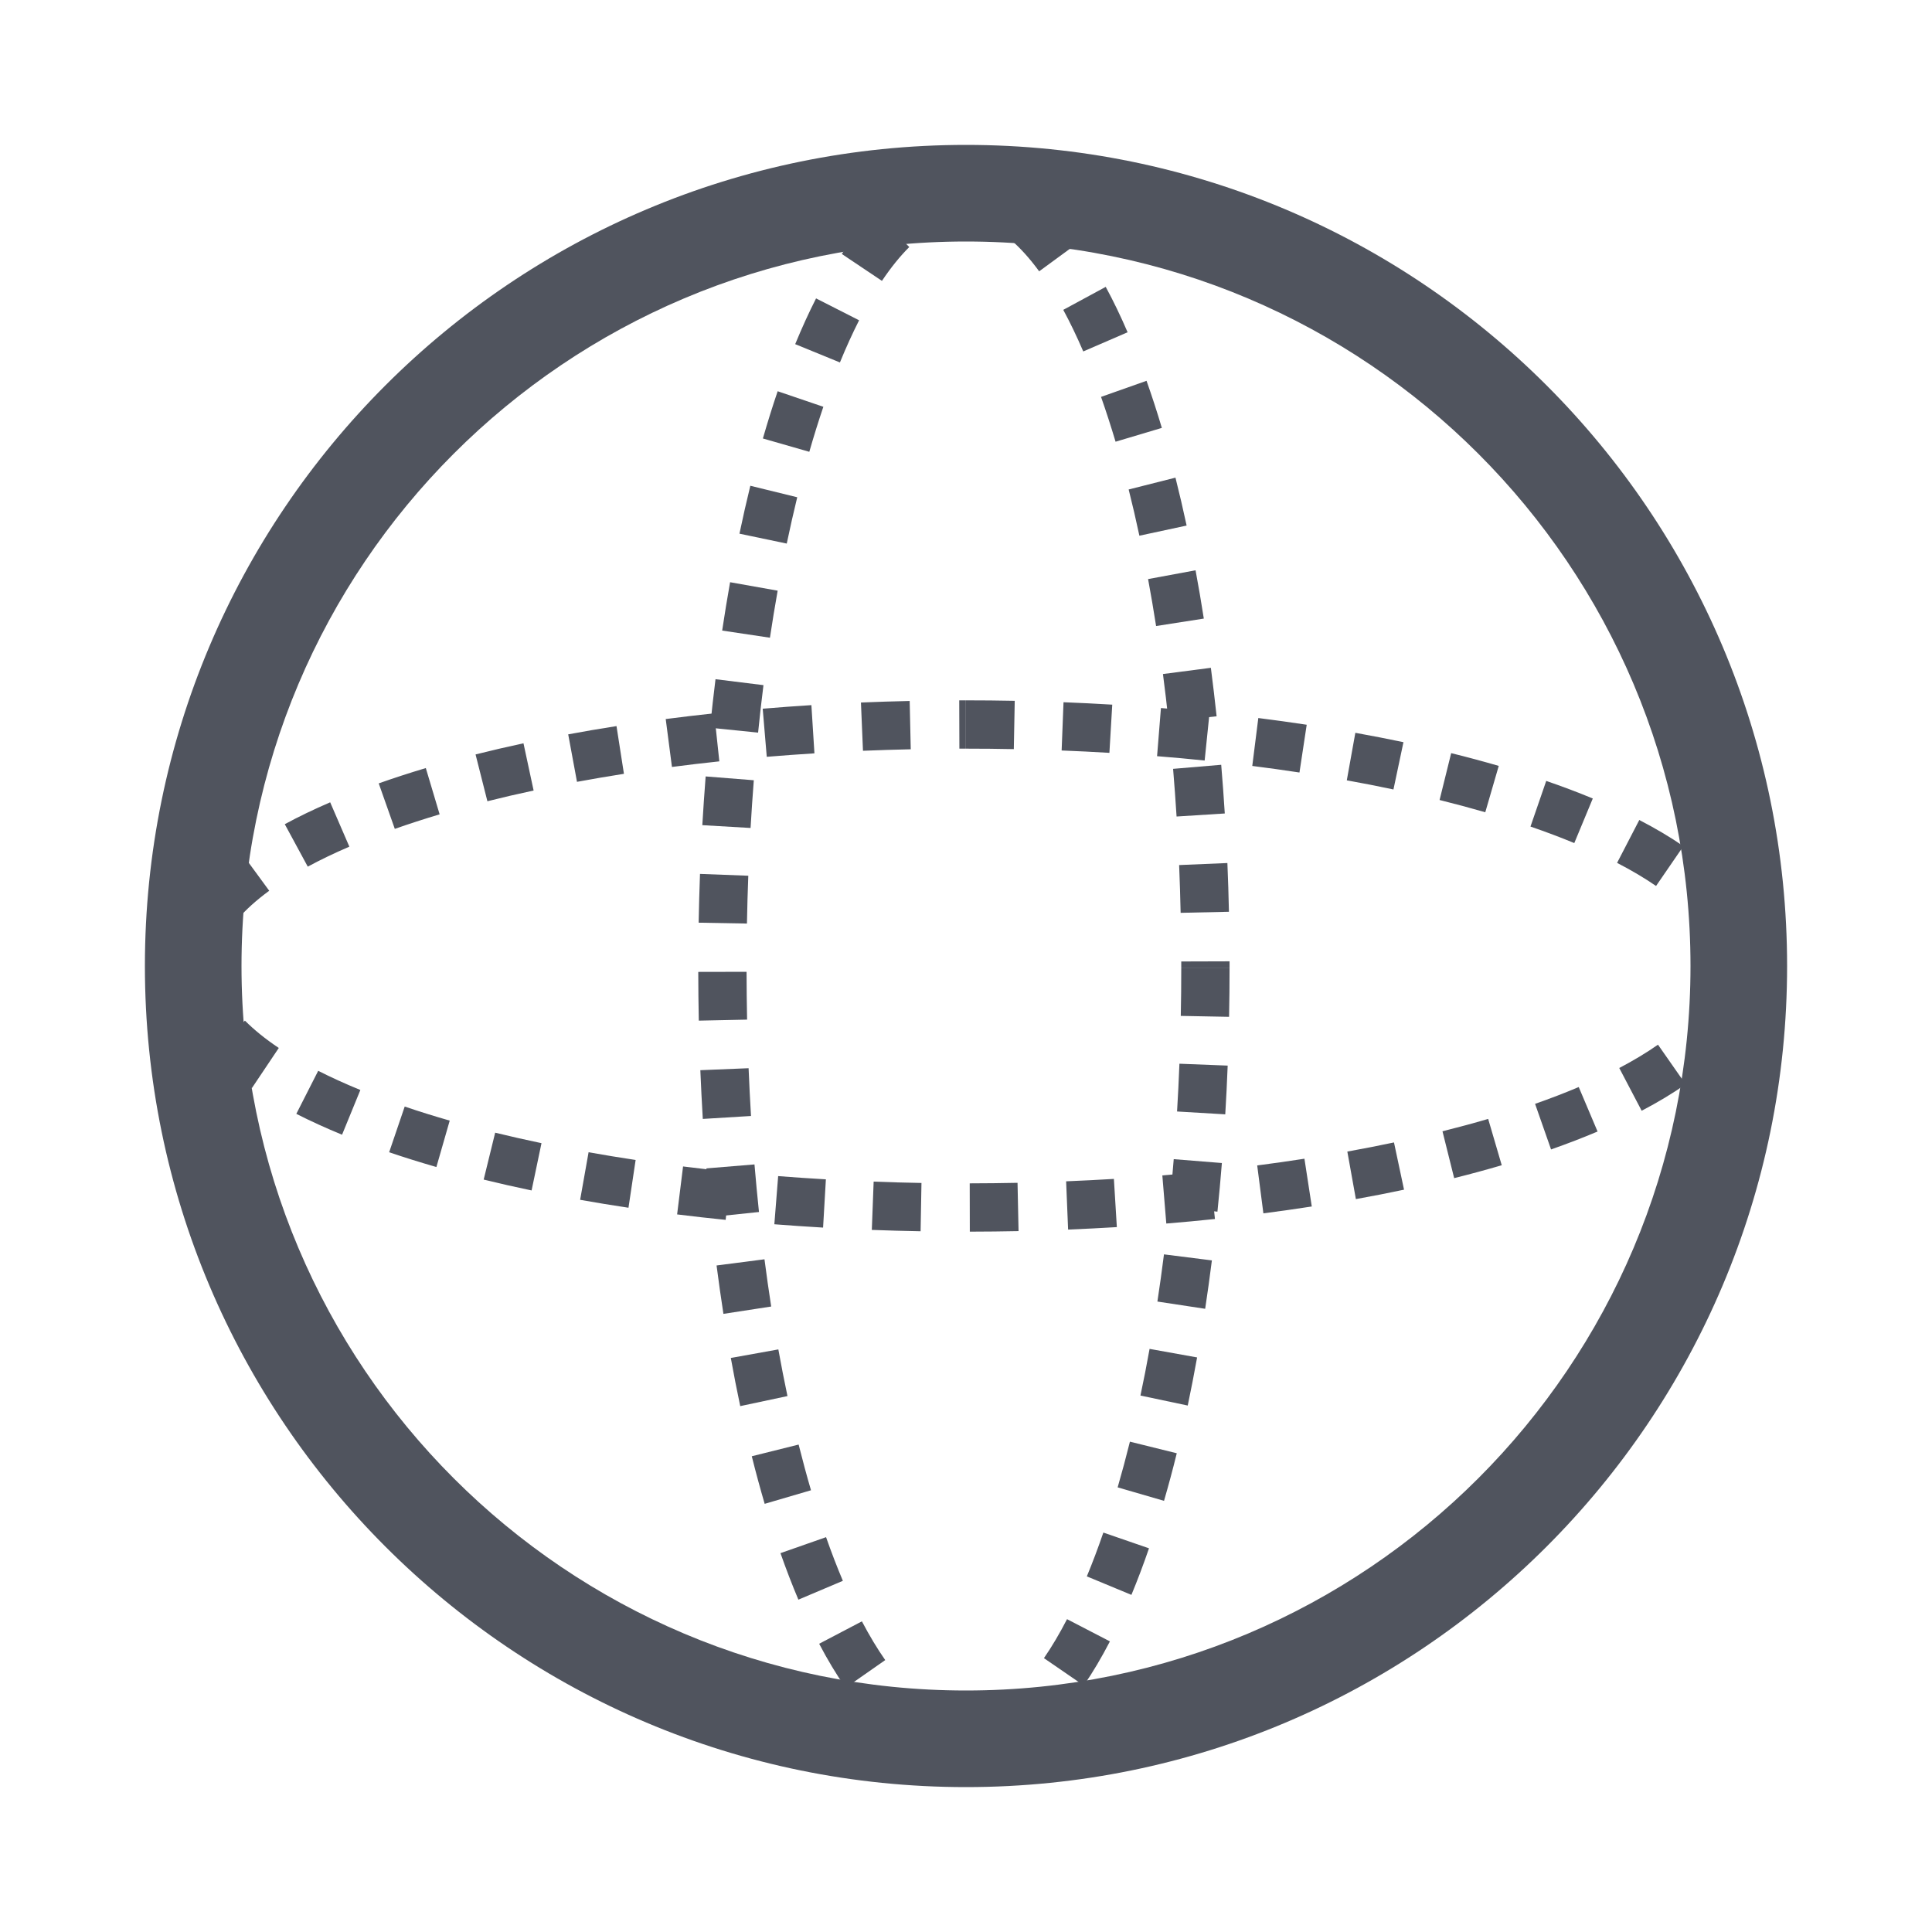
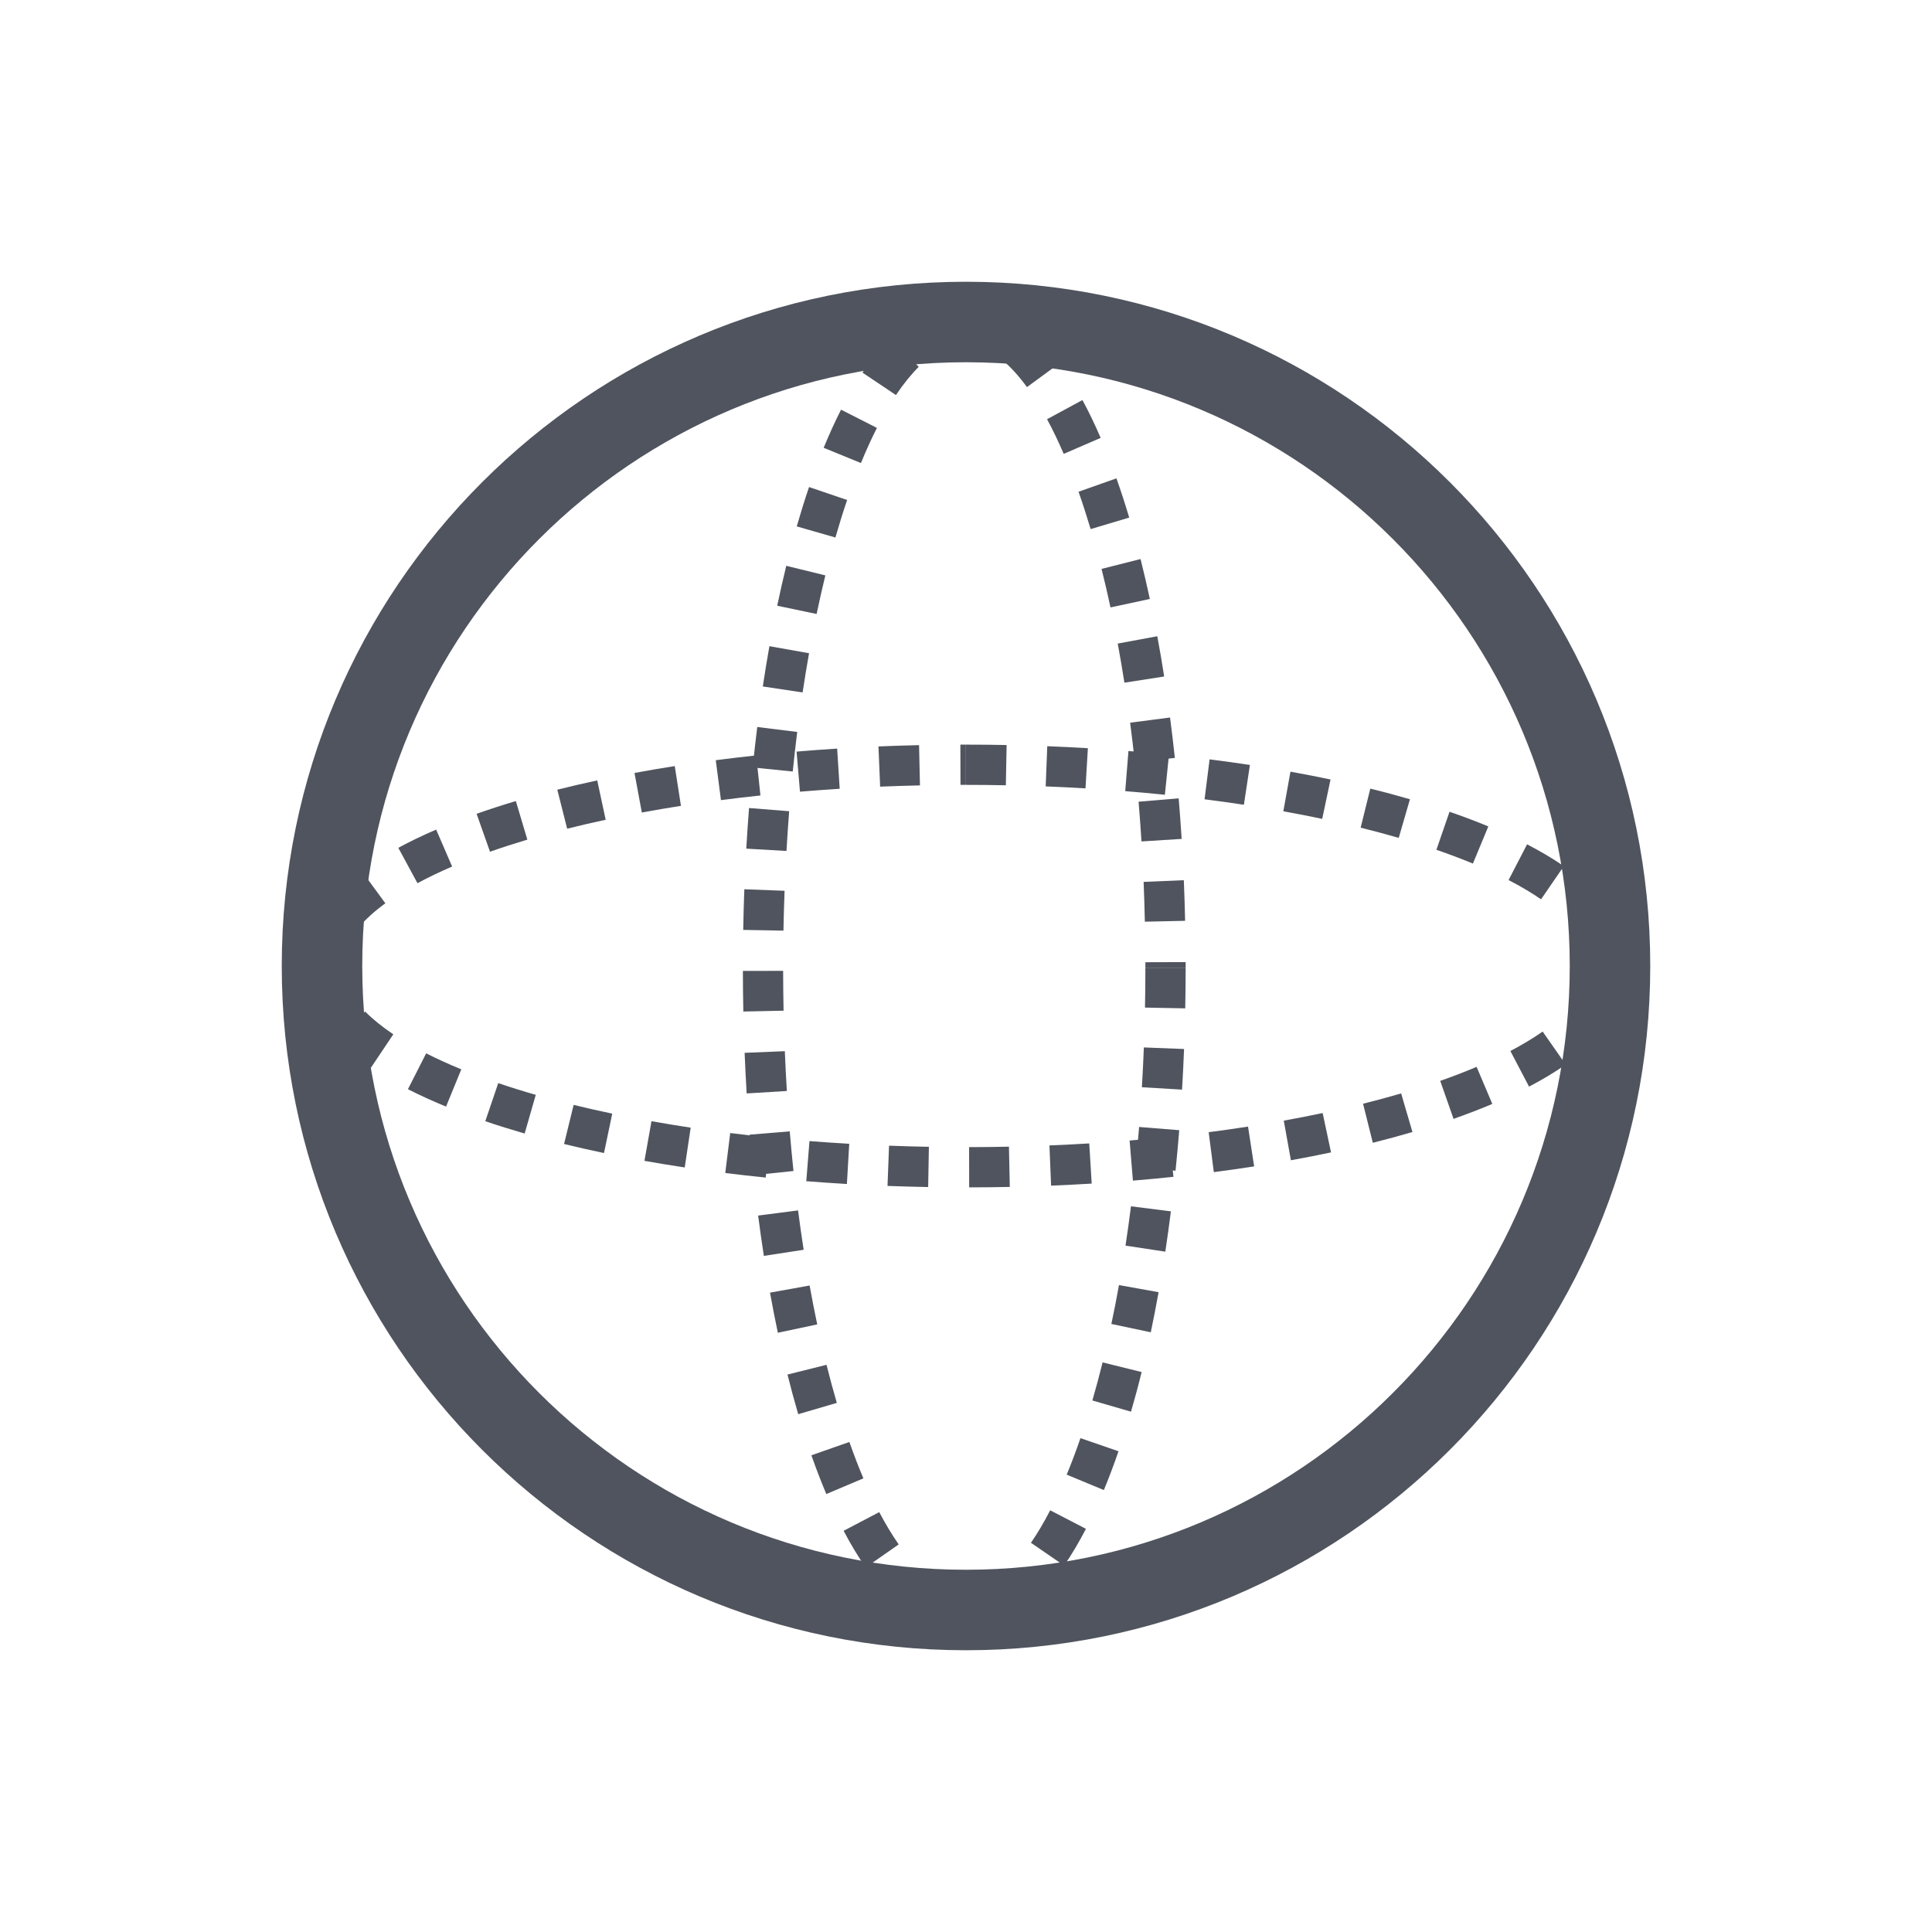
- <svg xmlns="http://www.w3.org/2000/svg" width="40px" height="40px" viewBox="0 0 40 40" version="1.1">
-   <g id="01-icon/立体形状工具/浅色/05-球体" stroke="none" stroke-width="1" fill="none" fill-rule="evenodd">
-     <g id="编组" transform="translate(3, 3)" fill="#50545E" fill-rule="nonzero">
-       <path d="M17,0 C26.389,0 34,7.611 34,17 C34,26.389 26.389,34 17,34 C7.611,34 0,26.389 0,17 C0,7.611 7.611,0 17,0 Z M17,2 C8.716,2 2,8.716 2,17 C2,25.284 8.716,32 17,32 C25.284,32 32,25.284 32,17 C32,8.716 25.284,2 17,2 Z" id="形状结合" />
-       <path d="M18.009,11.51 L17.99,12.51 C17.661,12.503 17.331,12.5 17,12.5 L17,11.5 C17.338,11.5 17.674,11.503 18.009,11.51 Z M20.028,11.589 L19.969,12.587 C19.642,12.567 19.312,12.551 18.98,12.538 L19.019,11.539 C19.358,11.552 19.694,11.569 20.028,11.589 Z M22.043,11.751 L21.941,12.746 C21.617,12.712 21.288,12.682 20.956,12.656 L21.036,11.659 C21.376,11.686 21.711,11.717 22.043,11.751 Z M24.054,12.005 L23.904,12.994 C23.584,12.945 23.258,12.9 22.927,12.858 L23.052,11.866 C23.391,11.909 23.725,11.955 24.054,12.005 Z M26.057,12.366 L25.85,13.345 C25.536,13.278 25.213,13.215 24.884,13.156 L25.061,12.172 C25.4,12.233 25.733,12.298 26.057,12.366 Z M28.03,12.857 L27.751,13.817 C27.447,13.729 27.131,13.644 26.805,13.563 L27.045,12.593 C27.384,12.676 27.712,12.765 28.03,12.857 Z M29.977,13.532 L29.594,14.455 C29.309,14.337 29.007,14.223 28.687,14.113 L29.013,13.168 C29.351,13.284 29.673,13.406 29.977,13.532 Z M31.853,14.519 L31.287,15.343 C31.05,15.18 30.78,15.02 30.48,14.865 L30.94,13.977 C31.275,14.151 31.58,14.331 31.853,14.519 Z M33.36,16.239 L32.423,16.589 C32.342,16.371 32.195,16.148 31.981,15.922 L32.706,15.234 C33.008,15.552 33.229,15.888 33.36,16.239 Z M32.807,18.656 L32.055,17.996 C32.257,17.767 32.389,17.54 32.453,17.321 L33.413,17.602 C33.305,17.97 33.1,18.322 32.807,18.656 Z M30.989,19.997 L30.525,19.112 C30.824,18.955 31.092,18.793 31.327,18.629 L31.9,19.449 C31.629,19.638 31.325,19.821 30.989,19.997 Z M29.113,20.798 L28.782,19.854 C29.101,19.742 29.403,19.626 29.686,19.506 L30.076,20.427 C29.773,20.555 29.451,20.679 29.113,20.798 Z M27.107,21.392 L26.865,20.422 C27.191,20.34 27.507,20.255 27.811,20.166 L28.092,21.125 C27.775,21.218 27.447,21.307 27.107,21.392 Z M25.072,21.826 L24.895,20.842 C25.224,20.783 25.547,20.719 25.861,20.653 L26.069,21.631 C25.744,21.7 25.412,21.765 25.072,21.826 Z M23.157,22.121 L23.029,21.129 C23.36,21.086 23.686,21.04 24.007,20.99 L24.159,21.979 C23.83,22.03 23.496,22.077 23.157,22.121 Z M21.147,22.332 L21.065,21.336 C21.397,21.308 21.725,21.277 22.05,21.243 L22.154,22.238 C21.822,22.273 21.487,22.304 21.147,22.332 Z M19.114,22.457 L19.073,21.458 C19.405,21.444 19.735,21.428 20.062,21.408 L20.123,22.406 C19.789,22.426 19.453,22.443 19.114,22.457 Z M17.079,22.5 L17.077,21.5 C17.408,21.499 17.739,21.496 18.067,21.489 L18.088,22.489 C17.753,22.496 17.416,22.499 17.079,22.5 Z M15.05,22.464 L15.088,21.464 C15.416,21.477 15.746,21.486 16.078,21.492 L16.06,22.492 C15.722,22.486 15.385,22.476 15.05,22.464 Z M13.032,22.347 L13.111,21.35 C13.437,21.375 13.767,21.398 14.099,21.417 L14.041,22.416 C13.702,22.396 13.366,22.373 13.032,22.347 Z M11.019,22.143 L11.142,21.15 C11.465,21.191 11.793,21.228 12.125,21.261 L12.024,22.256 C11.685,22.222 11.35,22.184 11.019,22.143 Z M9.011,21.841 L9.186,20.856 C9.505,20.913 9.829,20.966 10.16,21.016 L10.012,22.005 C9.672,21.954 9.338,21.899 9.011,21.841 Z M7.014,21.422 L7.252,20.451 C7.563,20.527 7.883,20.599 8.211,20.668 L8.006,21.647 C7.667,21.576 7.336,21.501 7.014,21.422 Z M5.057,20.856 L5.379,19.91 C5.676,20.011 5.987,20.108 6.311,20.201 L6.035,21.162 C5.696,21.064 5.37,20.963 5.057,20.856 Z M3.135,20.061 L3.588,19.17 C3.856,19.306 4.148,19.439 4.461,19.567 L4.082,20.493 C3.744,20.354 3.428,20.21 3.135,20.061 Z M1.361,18.836 L2.071,18.131 C2.26,18.321 2.494,18.511 2.772,18.697 L2.215,19.528 C1.885,19.306 1.599,19.076 1.361,18.836 Z M0.564,16.485 L1.534,16.727 C1.51,16.822 1.5,16.913 1.501,17.035 C1.505,17.172 1.535,17.31 1.592,17.45 L0.667,17.828 C0.565,17.58 0.509,17.325 0.501,17.053 C0.5,16.837 0.519,16.663 0.564,16.485 Z M1.983,14.635 L2.574,15.442 C2.306,15.638 2.087,15.836 1.918,16.034 L1.157,15.386 C1.379,15.125 1.656,14.875 1.983,14.635 Z M3.836,13.611 L4.233,14.529 C3.922,14.663 3.634,14.801 3.372,14.943 L2.896,14.064 C3.185,13.907 3.499,13.756 3.836,13.611 Z M5.816,12.902 L6.102,13.86 C5.779,13.957 5.469,14.057 5.174,14.161 L4.841,13.219 C5.152,13.109 5.477,13.003 5.816,12.902 Z M7.838,12.389 L8.048,13.367 C7.72,13.437 7.4,13.511 7.091,13.589 L6.846,12.62 C7.168,12.539 7.498,12.462 7.838,12.389 Z M9.764,12.033 L9.918,13.021 C9.588,13.073 9.264,13.128 8.946,13.187 L8.764,12.204 C9.091,12.143 9.424,12.086 9.764,12.033 Z M11.787,11.768 L11.893,12.763 C11.562,12.798 11.234,12.837 10.912,12.879 L10.783,11.887 C11.113,11.844 11.448,11.805 11.787,11.768 Z M13.799,11.599 L13.862,12.597 C13.53,12.618 13.201,12.642 12.875,12.669 L12.791,11.673 C13.124,11.645 13.46,11.62 13.799,11.599 Z M15.834,11.513 L15.856,12.513 C15.525,12.52 15.195,12.531 14.867,12.544 L14.825,11.545 C15.159,11.531 15.496,11.52 15.834,11.513 Z M16.998,12.5 L16.863,12.5 L16.86,11.5 L16.998,11.5 L16.998,12.5 Z" id="椭圆形" />
-       <path d="M18.009,11.51 L17.99,12.51 C17.661,12.503 17.331,12.5 17,12.5 L17,11.5 C17.338,11.5 17.674,11.503 18.009,11.51 Z M20.028,11.589 L19.969,12.587 C19.642,12.567 19.312,12.551 18.98,12.538 L19.019,11.539 C19.358,11.552 19.694,11.569 20.028,11.589 Z M22.043,11.751 L21.941,12.746 C21.617,12.712 21.288,12.682 20.956,12.656 L21.036,11.659 C21.376,11.686 21.711,11.717 22.043,11.751 Z M24.054,12.005 L23.904,12.994 C23.584,12.945 23.258,12.9 22.927,12.858 L23.052,11.866 C23.391,11.909 23.725,11.955 24.054,12.005 Z M26.057,12.366 L25.85,13.345 C25.536,13.278 25.213,13.215 24.884,13.156 L25.061,12.172 C25.4,12.233 25.733,12.298 26.057,12.366 Z M28.03,12.857 L27.751,13.817 C27.447,13.729 27.131,13.644 26.805,13.563 L27.045,12.593 C27.384,12.676 27.712,12.765 28.03,12.857 Z M29.977,13.532 L29.594,14.455 C29.309,14.337 29.007,14.223 28.687,14.113 L29.013,13.168 C29.351,13.284 29.673,13.406 29.977,13.532 Z M31.853,14.519 L31.287,15.343 C31.05,15.18 30.78,15.02 30.48,14.865 L30.94,13.977 C31.275,14.151 31.58,14.331 31.853,14.519 Z M33.36,16.239 L32.423,16.589 C32.342,16.371 32.195,16.148 31.981,15.922 L32.706,15.234 C33.008,15.552 33.229,15.888 33.36,16.239 Z M32.807,18.656 L32.055,17.996 C32.257,17.767 32.389,17.54 32.453,17.321 L33.413,17.602 C33.305,17.97 33.1,18.322 32.807,18.656 Z M30.989,19.997 L30.525,19.112 C30.824,18.955 31.092,18.793 31.327,18.629 L31.9,19.449 C31.629,19.638 31.325,19.821 30.989,19.997 Z M29.113,20.798 L28.782,19.854 C29.101,19.742 29.403,19.626 29.686,19.506 L30.076,20.427 C29.773,20.555 29.451,20.679 29.113,20.798 Z M27.107,21.392 L26.865,20.422 C27.191,20.34 27.507,20.255 27.811,20.166 L28.092,21.125 C27.775,21.218 27.447,21.307 27.107,21.392 Z M25.072,21.826 L24.895,20.842 C25.224,20.783 25.547,20.719 25.861,20.653 L26.069,21.631 C25.744,21.7 25.412,21.765 25.072,21.826 Z M23.157,22.121 L23.029,21.129 C23.36,21.086 23.686,21.04 24.007,20.99 L24.159,21.979 C23.83,22.03 23.496,22.077 23.157,22.121 Z M21.147,22.332 L21.065,21.336 C21.397,21.308 21.725,21.277 22.05,21.243 L22.154,22.238 C21.822,22.273 21.487,22.304 21.147,22.332 Z M19.114,22.457 L19.073,21.458 C19.405,21.444 19.735,21.428 20.062,21.408 L20.123,22.406 C19.789,22.426 19.453,22.443 19.114,22.457 Z M17.079,22.5 L17.077,21.5 C17.408,21.499 17.739,21.496 18.067,21.489 L18.088,22.489 C17.753,22.496 17.416,22.499 17.079,22.5 Z M15.05,22.464 L15.088,21.464 C15.416,21.477 15.746,21.486 16.078,21.492 L16.06,22.492 C15.722,22.486 15.385,22.476 15.05,22.464 Z M13.032,22.347 L13.111,21.35 C13.437,21.375 13.767,21.398 14.099,21.417 L14.041,22.416 C13.702,22.396 13.366,22.373 13.032,22.347 Z M11.019,22.143 L11.142,21.15 C11.465,21.191 11.793,21.228 12.125,21.261 L12.024,22.256 C11.685,22.222 11.35,22.184 11.019,22.143 Z M9.011,21.841 L9.186,20.856 C9.505,20.913 9.829,20.966 10.16,21.016 L10.012,22.005 C9.672,21.954 9.338,21.899 9.011,21.841 Z M7.014,21.422 L7.252,20.451 C7.563,20.527 7.883,20.599 8.211,20.668 L8.006,21.647 C7.667,21.576 7.336,21.501 7.014,21.422 Z M5.057,20.856 L5.379,19.91 C5.676,20.011 5.987,20.108 6.311,20.201 L6.035,21.162 C5.696,21.064 5.37,20.963 5.057,20.856 Z M3.135,20.061 L3.588,19.17 C3.856,19.306 4.148,19.439 4.461,19.567 L4.082,20.493 C3.744,20.354 3.428,20.21 3.135,20.061 Z M1.361,18.836 L2.071,18.131 C2.26,18.321 2.494,18.511 2.772,18.697 L2.215,19.528 C1.885,19.306 1.599,19.076 1.361,18.836 Z M0.564,16.485 L1.534,16.727 C1.51,16.822 1.5,16.913 1.501,17.035 C1.505,17.172 1.535,17.31 1.592,17.45 L0.667,17.828 C0.565,17.58 0.509,17.325 0.501,17.053 C0.5,16.837 0.519,16.663 0.564,16.485 Z M1.983,14.635 L2.574,15.442 C2.306,15.638 2.087,15.836 1.918,16.034 L1.157,15.386 C1.379,15.125 1.656,14.875 1.983,14.635 Z M3.836,13.611 L4.233,14.529 C3.922,14.663 3.634,14.801 3.372,14.943 L2.896,14.064 C3.185,13.907 3.499,13.756 3.836,13.611 Z M5.816,12.902 L6.102,13.86 C5.779,13.957 5.469,14.057 5.174,14.161 L4.841,13.219 C5.152,13.109 5.477,13.003 5.816,12.902 Z M7.838,12.389 L8.048,13.367 C7.72,13.437 7.4,13.511 7.091,13.589 L6.846,12.62 C7.168,12.539 7.498,12.462 7.838,12.389 Z M9.764,12.033 L9.918,13.021 C9.588,13.073 9.264,13.128 8.946,13.187 L8.764,12.204 C9.091,12.143 9.424,12.086 9.764,12.033 Z M11.787,11.768 L11.893,12.763 C11.562,12.798 11.234,12.837 10.912,12.879 L10.783,11.887 C11.113,11.844 11.448,11.805 11.787,11.768 Z M13.799,11.599 L13.862,12.597 C13.53,12.618 13.201,12.642 12.875,12.669 L12.791,11.673 C13.124,11.645 13.46,11.62 13.799,11.599 Z M15.834,11.513 L15.856,12.513 C15.525,12.52 15.195,12.531 14.867,12.544 L14.825,11.545 C15.159,11.531 15.496,11.52 15.834,11.513 Z M16.998,12.5 L16.863,12.5 L16.86,11.5 L16.998,11.5 L16.998,12.5 Z" id="椭圆形" transform="translate(16.95675, 16.99997) rotate(90) translate(-16.95675, -16.99997) " />
+ <svg xmlns="http://www.w3.org/2000/svg" width="48px" height="48px" viewBox="0 0 48 48" version="1.1">
+   <g id="01-通用/01-图标/48px/graphic21" stroke="none" stroke-width="1" fill="none" fill-rule="evenodd">
+     <g id="01-icon/立体形状工具/浅色/05-球体" transform="translate(7, 7)" fill="#50545E" fill-rule="nonzero">
+       <g id="编组">
+         <path d="M17,0 C26.389,0 34,7.611 34,17 C34,26.389 26.389,34 17,34 C7.611,34 0,26.389 0,17 C0,7.611 7.611,0 17,0 Z M17,2 C8.716,2 2,8.716 2,17 C2,25.284 8.716,32 17,32 C25.284,32 32,25.284 32,17 C32,8.716 25.284,2 17,2 Z" id="形状结合" />
+         <path d="M18.009,11.51 L17.99,12.51 C17.661,12.503 17.331,12.5 17,12.5 L17,11.5 C17.338,11.5 17.674,11.503 18.009,11.51 Z M20.028,11.589 L19.969,12.587 C19.642,12.567 19.312,12.551 18.98,12.538 L19.019,11.539 C19.358,11.552 19.694,11.569 20.028,11.589 Z M22.043,11.751 L21.941,12.746 C21.617,12.712 21.288,12.682 20.956,12.656 L21.036,11.659 C21.376,11.686 21.711,11.717 22.043,11.751 Z M24.054,12.005 L23.904,12.994 C23.584,12.945 23.258,12.9 22.927,12.858 L23.052,11.866 C23.391,11.909 23.725,11.955 24.054,12.005 Z M26.057,12.366 L25.85,13.345 C25.536,13.278 25.213,13.215 24.884,13.156 L25.061,12.172 C25.4,12.233 25.733,12.298 26.057,12.366 Z M28.03,12.857 L27.751,13.817 C27.447,13.729 27.131,13.644 26.805,13.563 L27.045,12.593 C27.384,12.676 27.712,12.765 28.03,12.857 Z M29.977,13.532 L29.594,14.455 C29.309,14.337 29.007,14.223 28.687,14.113 L29.013,13.168 C29.351,13.284 29.673,13.406 29.977,13.532 Z M31.853,14.519 L31.287,15.343 C31.05,15.18 30.78,15.02 30.48,14.865 L30.94,13.977 C31.275,14.151 31.58,14.331 31.853,14.519 Z M33.36,16.239 L32.423,16.589 C32.342,16.371 32.195,16.148 31.981,15.922 L32.706,15.234 C33.008,15.552 33.229,15.888 33.36,16.239 Z M32.807,18.656 L32.055,17.996 C32.257,17.767 32.389,17.54 32.453,17.321 L33.413,17.602 C33.305,17.97 33.1,18.322 32.807,18.656 Z M30.989,19.997 L30.525,19.112 C30.824,18.955 31.092,18.793 31.327,18.629 L31.9,19.449 C31.629,19.638 31.325,19.821 30.989,19.997 Z M29.113,20.798 L28.782,19.854 C29.101,19.742 29.403,19.626 29.686,19.506 L30.076,20.427 C29.773,20.555 29.451,20.679 29.113,20.798 Z M27.107,21.392 L26.865,20.422 C27.191,20.34 27.507,20.255 27.811,20.166 L28.092,21.125 C27.775,21.218 27.447,21.307 27.107,21.392 Z M25.072,21.826 L24.895,20.842 C25.224,20.783 25.547,20.719 25.861,20.653 L26.069,21.631 C25.744,21.7 25.412,21.765 25.072,21.826 Z M23.157,22.121 L23.029,21.129 C23.36,21.086 23.686,21.04 24.007,20.99 L24.159,21.979 C23.83,22.03 23.496,22.077 23.157,22.121 Z M21.147,22.332 L21.065,21.336 C21.397,21.308 21.725,21.277 22.05,21.243 L22.154,22.238 C21.822,22.273 21.487,22.304 21.147,22.332 Z M19.114,22.457 L19.073,21.458 C19.405,21.444 19.735,21.428 20.062,21.408 L20.123,22.406 C19.789,22.426 19.453,22.443 19.114,22.457 Z M17.079,22.5 L17.077,21.5 C17.408,21.499 17.739,21.496 18.067,21.489 L18.088,22.489 C17.753,22.496 17.416,22.499 17.079,22.5 Z M15.05,22.464 L15.088,21.464 C15.416,21.477 15.746,21.486 16.078,21.492 L16.06,22.492 C15.722,22.486 15.385,22.476 15.05,22.464 Z M13.032,22.347 L13.111,21.35 C13.437,21.375 13.767,21.398 14.099,21.417 L14.041,22.416 C13.702,22.396 13.366,22.373 13.032,22.347 Z M11.019,22.143 L11.142,21.15 C11.465,21.191 11.793,21.228 12.125,21.261 L12.024,22.256 C11.685,22.222 11.35,22.184 11.019,22.143 Z M9.011,21.841 L9.186,20.856 C9.505,20.913 9.829,20.966 10.16,21.016 L10.012,22.005 C9.672,21.954 9.338,21.899 9.011,21.841 Z M7.014,21.422 L7.252,20.451 C7.563,20.527 7.883,20.599 8.211,20.668 L8.006,21.647 C7.667,21.576 7.336,21.501 7.014,21.422 Z M5.057,20.856 L5.379,19.91 C5.676,20.011 5.987,20.108 6.311,20.201 L6.035,21.162 C5.696,21.064 5.37,20.963 5.057,20.856 Z M3.135,20.061 L3.588,19.17 C3.856,19.306 4.148,19.439 4.461,19.567 L4.082,20.493 C3.744,20.354 3.428,20.21 3.135,20.061 Z M1.361,18.836 L2.071,18.131 C2.26,18.321 2.494,18.511 2.772,18.697 L2.215,19.528 C1.885,19.306 1.599,19.076 1.361,18.836 Z M0.564,16.485 L1.534,16.727 C1.51,16.822 1.5,16.913 1.501,17.035 C1.505,17.172 1.535,17.31 1.592,17.45 L0.667,17.828 C0.565,17.58 0.509,17.325 0.501,17.053 C0.5,16.837 0.519,16.663 0.564,16.485 Z M1.983,14.635 L2.574,15.442 C2.306,15.638 2.087,15.836 1.918,16.034 L1.157,15.386 C1.379,15.125 1.656,14.875 1.983,14.635 Z M3.836,13.611 L4.233,14.529 C3.922,14.663 3.634,14.801 3.372,14.943 L2.896,14.064 C3.185,13.907 3.499,13.756 3.836,13.611 Z M5.816,12.902 L6.102,13.86 C5.779,13.957 5.469,14.057 5.174,14.161 L4.841,13.219 C5.152,13.109 5.477,13.003 5.816,12.902 Z M7.838,12.389 L8.048,13.367 C7.72,13.437 7.4,13.511 7.091,13.589 L6.846,12.62 C7.168,12.539 7.498,12.462 7.838,12.389 Z M9.764,12.033 L9.918,13.021 C9.588,13.073 9.264,13.128 8.946,13.187 L8.764,12.204 C9.091,12.143 9.424,12.086 9.764,12.033 Z M11.787,11.768 L11.893,12.763 C11.562,12.798 11.234,12.837 10.912,12.879 L10.783,11.887 C11.113,11.844 11.448,11.805 11.787,11.768 Z M13.799,11.599 L13.862,12.597 C13.53,12.618 13.201,12.642 12.875,12.669 L12.791,11.673 C13.124,11.645 13.46,11.62 13.799,11.599 Z M15.834,11.513 L15.856,12.513 C15.525,12.52 15.195,12.531 14.867,12.544 L14.825,11.545 C15.159,11.531 15.496,11.52 15.834,11.513 Z M16.998,12.5 L16.863,12.5 L16.86,11.5 L16.998,11.5 L16.998,12.5 Z" id="椭圆形" />
+         <path d="M18.009,11.51 L17.99,12.51 C17.661,12.503 17.331,12.5 17,12.5 L17,11.5 C17.338,11.5 17.674,11.503 18.009,11.51 Z M20.028,11.589 L19.969,12.587 C19.642,12.567 19.312,12.551 18.98,12.538 L19.019,11.539 C19.358,11.552 19.694,11.569 20.028,11.589 Z M22.043,11.751 L21.941,12.746 C21.617,12.712 21.288,12.682 20.956,12.656 L21.036,11.659 C21.376,11.686 21.711,11.717 22.043,11.751 Z M24.054,12.005 L23.904,12.994 C23.584,12.945 23.258,12.9 22.927,12.858 L23.052,11.866 C23.391,11.909 23.725,11.955 24.054,12.005 Z M26.057,12.366 L25.85,13.345 C25.536,13.278 25.213,13.215 24.884,13.156 L25.061,12.172 C25.4,12.233 25.733,12.298 26.057,12.366 Z M28.03,12.857 L27.751,13.817 C27.447,13.729 27.131,13.644 26.805,13.563 L27.045,12.593 C27.384,12.676 27.712,12.765 28.03,12.857 Z M29.977,13.532 L29.594,14.455 C29.309,14.337 29.007,14.223 28.687,14.113 L29.013,13.168 C29.351,13.284 29.673,13.406 29.977,13.532 Z M31.853,14.519 L31.287,15.343 C31.05,15.18 30.78,15.02 30.48,14.865 L30.94,13.977 C31.275,14.151 31.58,14.331 31.853,14.519 Z M33.36,16.239 L32.423,16.589 C32.342,16.371 32.195,16.148 31.981,15.922 L32.706,15.234 C33.008,15.552 33.229,15.888 33.36,16.239 Z M32.807,18.656 L32.055,17.996 C32.257,17.767 32.389,17.54 32.453,17.321 L33.413,17.602 C33.305,17.97 33.1,18.322 32.807,18.656 Z M30.989,19.997 L30.525,19.112 C30.824,18.955 31.092,18.793 31.327,18.629 L31.9,19.449 C31.629,19.638 31.325,19.821 30.989,19.997 Z M29.113,20.798 L28.782,19.854 C29.101,19.742 29.403,19.626 29.686,19.506 L30.076,20.427 C29.773,20.555 29.451,20.679 29.113,20.798 Z M27.107,21.392 L26.865,20.422 C27.191,20.34 27.507,20.255 27.811,20.166 L28.092,21.125 C27.775,21.218 27.447,21.307 27.107,21.392 Z M25.072,21.826 L24.895,20.842 C25.224,20.783 25.547,20.719 25.861,20.653 L26.069,21.631 C25.744,21.7 25.412,21.765 25.072,21.826 Z M23.157,22.121 L23.029,21.129 C23.36,21.086 23.686,21.04 24.007,20.99 L24.159,21.979 C23.83,22.03 23.496,22.077 23.157,22.121 Z M21.147,22.332 L21.065,21.336 C21.397,21.308 21.725,21.277 22.05,21.243 L22.154,22.238 C21.822,22.273 21.487,22.304 21.147,22.332 Z M19.114,22.457 L19.073,21.458 C19.405,21.444 19.735,21.428 20.062,21.408 L20.123,22.406 C19.789,22.426 19.453,22.443 19.114,22.457 Z M17.079,22.5 L17.077,21.5 C17.408,21.499 17.739,21.496 18.067,21.489 L18.088,22.489 C17.753,22.496 17.416,22.499 17.079,22.5 Z M15.05,22.464 L15.088,21.464 C15.416,21.477 15.746,21.486 16.078,21.492 L16.06,22.492 C15.722,22.486 15.385,22.476 15.05,22.464 Z M13.032,22.347 L13.111,21.35 C13.437,21.375 13.767,21.398 14.099,21.417 L14.041,22.416 C13.702,22.396 13.366,22.373 13.032,22.347 Z M11.019,22.143 L11.142,21.15 C11.465,21.191 11.793,21.228 12.125,21.261 L12.024,22.256 C11.685,22.222 11.35,22.184 11.019,22.143 Z M9.011,21.841 L9.186,20.856 C9.505,20.913 9.829,20.966 10.16,21.016 L10.012,22.005 C9.672,21.954 9.338,21.899 9.011,21.841 Z M7.014,21.422 L7.252,20.451 C7.563,20.527 7.883,20.599 8.211,20.668 L8.006,21.647 C7.667,21.576 7.336,21.501 7.014,21.422 Z M5.057,20.856 L5.379,19.91 C5.676,20.011 5.987,20.108 6.311,20.201 L6.035,21.162 C5.696,21.064 5.37,20.963 5.057,20.856 Z M3.135,20.061 L3.588,19.17 C3.856,19.306 4.148,19.439 4.461,19.567 L4.082,20.493 C3.744,20.354 3.428,20.21 3.135,20.061 Z M1.361,18.836 L2.071,18.131 C2.26,18.321 2.494,18.511 2.772,18.697 L2.215,19.528 C1.885,19.306 1.599,19.076 1.361,18.836 Z M0.564,16.485 L1.534,16.727 C1.51,16.822 1.5,16.913 1.501,17.035 C1.505,17.172 1.535,17.31 1.592,17.45 L0.667,17.828 C0.565,17.58 0.509,17.325 0.501,17.053 C0.5,16.837 0.519,16.663 0.564,16.485 Z M1.983,14.635 L2.574,15.442 C2.306,15.638 2.087,15.836 1.918,16.034 L1.157,15.386 C1.379,15.125 1.656,14.875 1.983,14.635 Z M3.836,13.611 L4.233,14.529 C3.922,14.663 3.634,14.801 3.372,14.943 L2.896,14.064 C3.185,13.907 3.499,13.756 3.836,13.611 Z M5.816,12.902 L6.102,13.86 C5.779,13.957 5.469,14.057 5.174,14.161 L4.841,13.219 C5.152,13.109 5.477,13.003 5.816,12.902 Z M7.838,12.389 L8.048,13.367 C7.72,13.437 7.4,13.511 7.091,13.589 L6.846,12.62 C7.168,12.539 7.498,12.462 7.838,12.389 Z M9.764,12.033 L9.918,13.021 C9.588,13.073 9.264,13.128 8.946,13.187 L8.764,12.204 C9.091,12.143 9.424,12.086 9.764,12.033 Z M11.787,11.768 L11.893,12.763 C11.562,12.798 11.234,12.837 10.912,12.879 L10.783,11.887 C11.113,11.844 11.448,11.805 11.787,11.768 Z M13.799,11.599 L13.862,12.597 C13.53,12.618 13.201,12.642 12.875,12.669 L12.791,11.673 C13.124,11.645 13.46,11.62 13.799,11.599 Z M15.834,11.513 L15.856,12.513 C15.525,12.52 15.195,12.531 14.867,12.544 L14.825,11.545 C15.159,11.531 15.496,11.52 15.834,11.513 Z M16.998,12.5 L16.863,12.5 L16.86,11.5 L16.998,11.5 L16.998,12.5 Z" id="椭圆形" transform="translate(16.95675, 16.99997) rotate(90) translate(-16.95675, -16.99997) " />
+       </g>
    </g>
  </g>
</svg>
